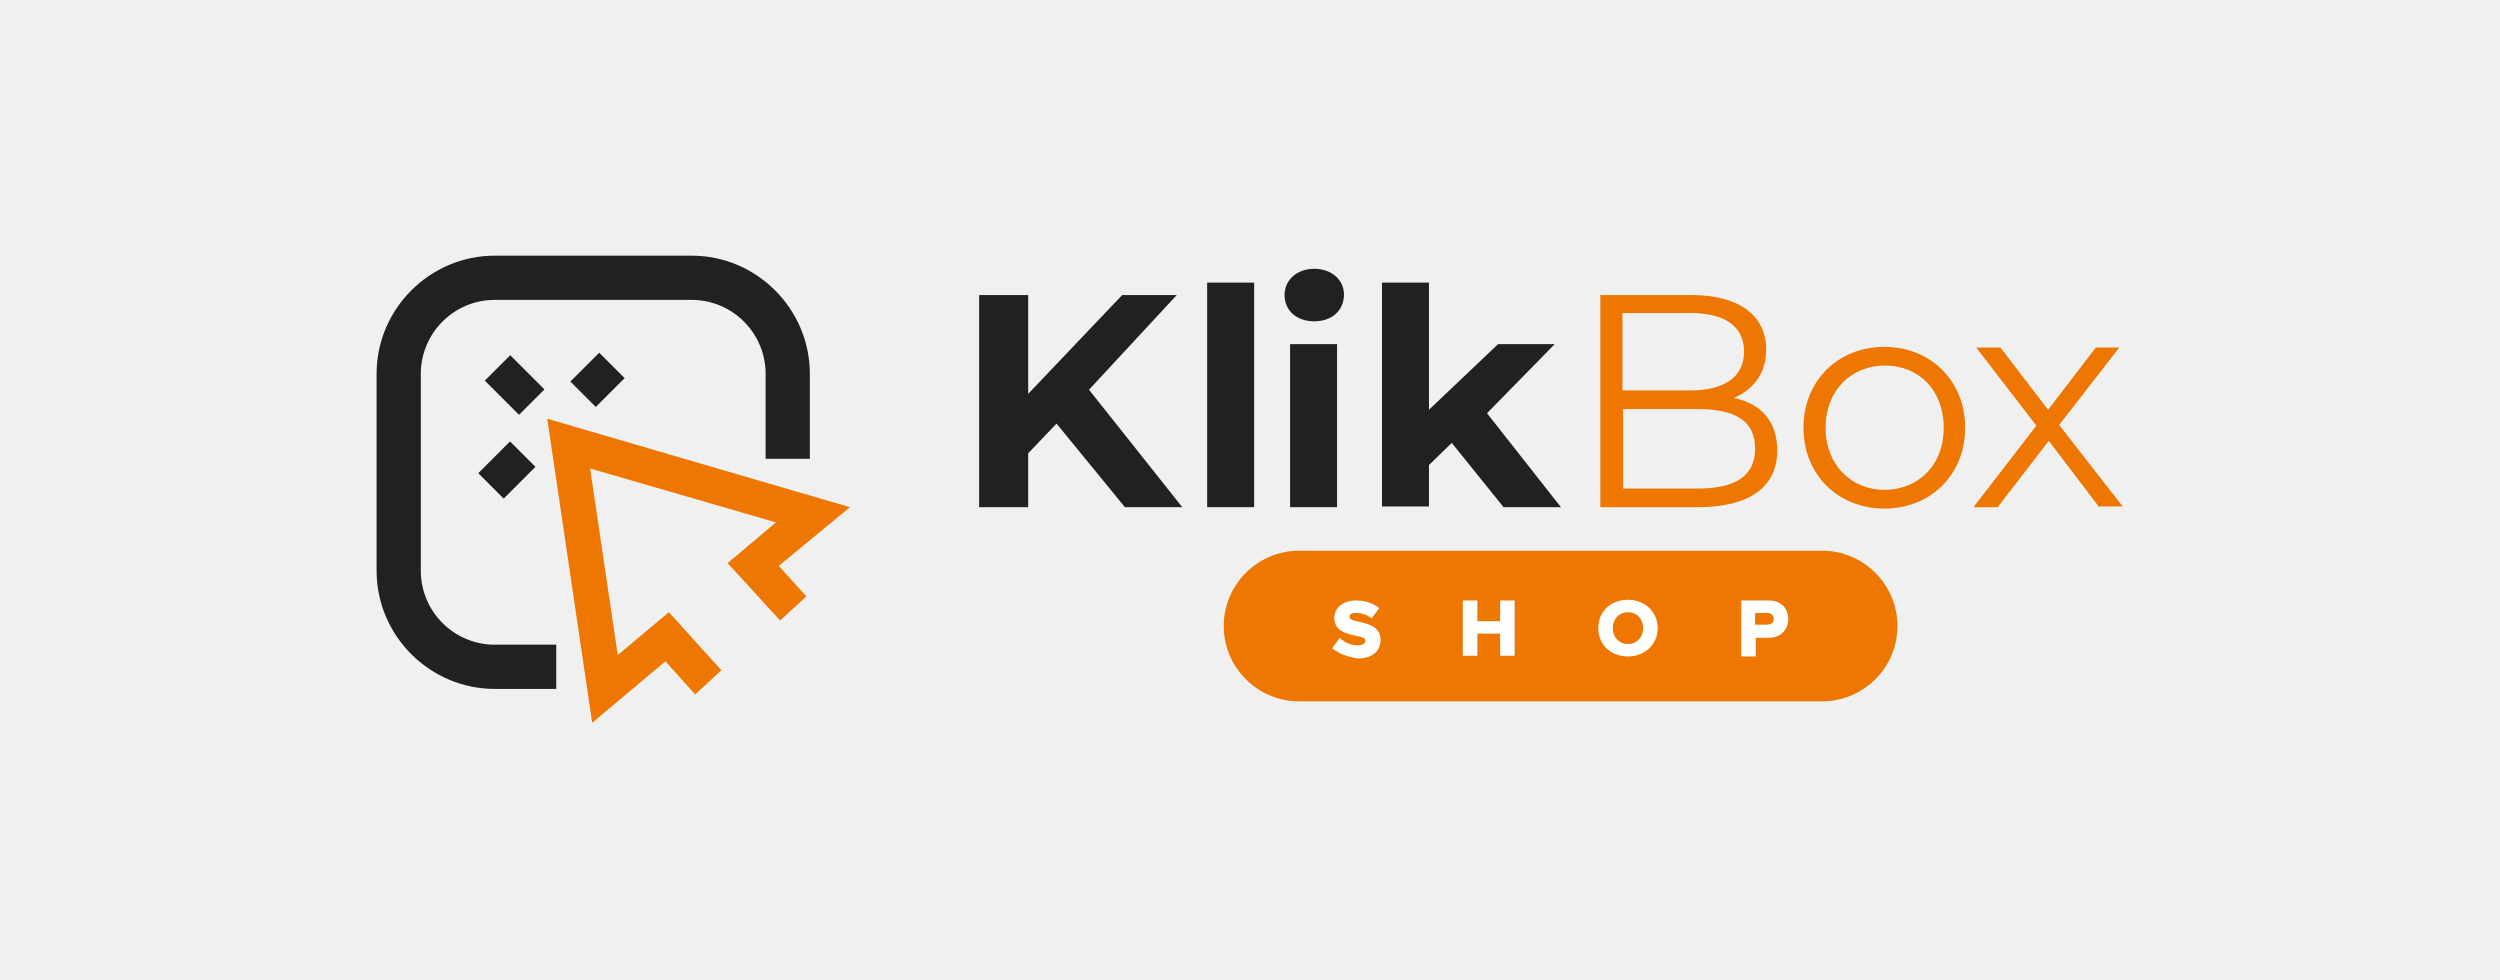
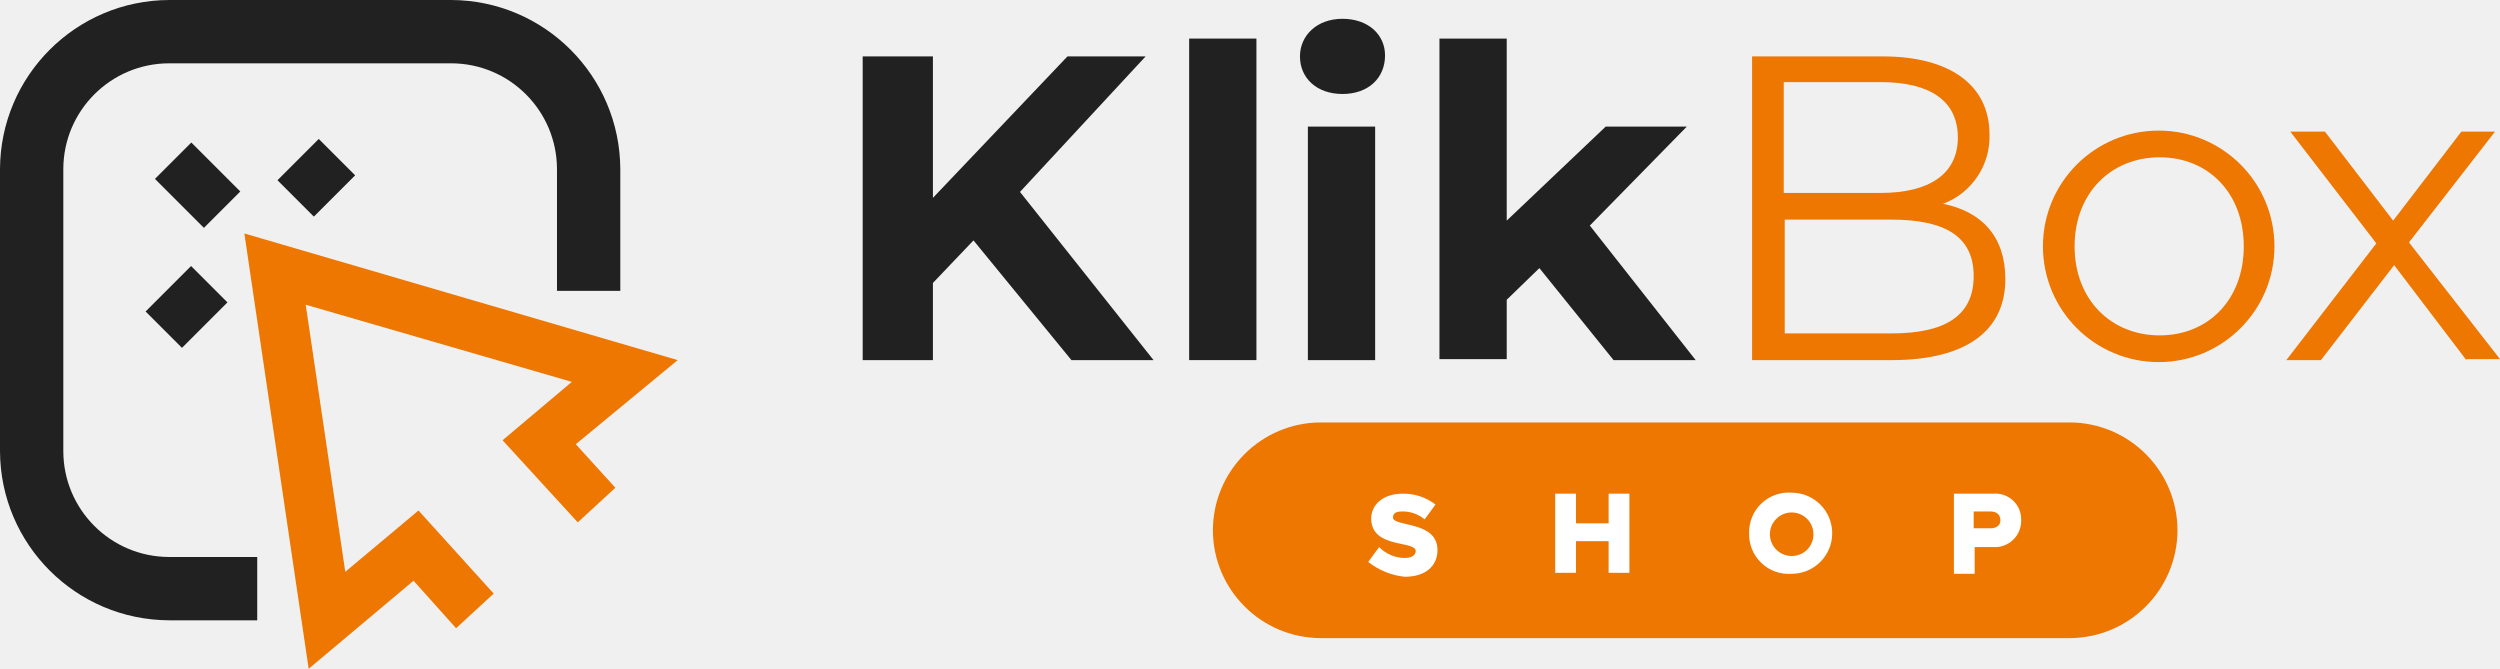
- <svg xmlns="http://www.w3.org/2000/svg" version="1.1" id="Layer_1" x="0px" y="0px" viewBox="0 0 361.8 141.7" style="enable-background:new 0 0 361.8 141.7;" xml:space="preserve">
-   <style type="text/css">
- 	.st0{fill:#ED7700;}
- 	.st1{fill:#212121;}
- 	.st2{fill:#FFFFFF;}
- </style>
-   <g>
-     <path class="st0" d="M263.7,101.5h-75.7c-6,0-10.9-4.9-10.9-10.9v0c0-6,4.9-10.9,10.9-10.9h75.7c6,0,10.9,4.9,10.9,10.9v0   C274.6,96.6,269.7,101.5,263.7,101.5z" />
-     <g>
-       <g>
-         <path class="st1" d="M152.9,61.3l-4.1,4.3v7.8h-7.1V42.7h7.1V57l13.6-14.3h7.9l-12.7,13.7l13.5,17h-8.3L152.9,61.3z" />
-         <path class="st1" d="M174.7,40.9h6.8v32.5h-6.8V40.9z" />
-         <path class="st1" d="M185.9,42.7c0-2.1,1.7-3.8,4.3-3.8c2.5,0,4.3,1.6,4.3,3.7c0,2.3-1.7,3.9-4.3,3.9     C187.6,46.5,185.9,44.9,185.9,42.7z M186.7,49.8h6.8v23.6h-6.8V49.8z" />
-         <path class="st1" d="M210.1,64.1l-3.3,3.2v6H200V40.9h6.8v18.4l10-9.5h8.2l-9.8,10l10.7,13.6h-8.3L210.1,64.1z" />
-         <path class="st0" d="M257.2,65.2c0,5.2-3.9,8.2-11.5,8.2h-14.1V42.7h13.2c6.8,0,10.8,2.9,10.8,7.9c0,3.5-1.9,5.8-4.7,7     C254.9,58.4,257.2,61,257.2,65.2z M234.8,45.4v11.1h9.8c4.9,0,7.8-1.9,7.8-5.6c0-3.7-2.8-5.6-7.8-5.6H234.8z M254,64.9     c0-4-2.9-5.7-8.3-5.7h-10.8v11.5h10.8C251,70.7,254,69,254,64.9z" />
-         <path class="st0" d="M261,61.9c0-6.8,5-11.7,11.7-11.7c6.7,0,11.7,4.9,11.7,11.7c0,6.8-5,11.7-11.7,11.7     C266,73.6,261,68.7,261,61.9z M281.3,61.9c0-5.4-3.6-9-8.5-9c-4.9,0-8.6,3.6-8.6,9c0,5.4,3.7,9,8.6,9     C277.7,70.8,281.3,67.3,281.3,61.9z" />
-         <path class="st0" d="M303.8,73.4l-7.3-9.6l-7.4,9.6h-3.5l9.1-11.8L286,50.3h3.5l6.9,9l6.9-9h3.4l-8.7,11.2l9.2,11.8H303.8z" />
-       </g>
-       <g>
-         <polygon class="st0" points="85.7,104.6 79.2,60.6 123,73.4 112.7,81.9 116.7,86.3 112.9,89.8 105.3,81.5 112.3,75.6 85.4,67.8      89.4,94.8 96.8,88.6 104.4,97 100.6,100.5 96.3,95.7    " />
-       </g>
-       <g>
-         <path class="st1" d="M80.5,99.7h-8.9c-9.4,0-17.1-7.7-17.1-17.1V54.1c0-9.4,7.7-17.1,17.1-17.1h28.5c9.4,0,17.1,7.7,17.1,17.1     v12.3h-6.4V54.1c0-5.9-4.8-10.7-10.7-10.7H71.6c-5.9,0-10.7,4.8-10.7,10.7v28.5c0,5.9,4.8,10.7,10.7,10.7h8.9V99.7z" />
-       </g>
-       <g>
-         <rect x="71.9" y="52.2" transform="matrix(0.7071 -0.7071 0.7071 0.7071 -17.5873 69.0135)" class="st1" width="5.2" height="7" />
-       </g>
-       <g>
-         <rect x="83.5" y="52.4" transform="matrix(0.7071 -0.7071 0.7071 0.7071 -13.5491 77.208)" class="st1" width="5.9" height="5.2" />
-       </g>
-       <g>
-         <rect x="70.1" y="65.4" transform="matrix(0.7071 -0.7071 0.7071 0.7071 -26.5964 71.8038)" class="st1" width="6.5" height="5.2" />
-       </g>
-       <g>
-         <path class="st2" d="M111.4,92.3" />
-       </g>
-     </g>
-     <g>
-       <path class="st2" d="M192.8,93.8l1.1-1.5c0.6,0.6,1.5,1.1,2.6,1.1c0.7,0,1.1-0.3,1.1-0.7c0-1.1-4.5-0.2-4.5-3.3    c0-1.3,1.1-2.5,3.2-2.5c1.3,0,2.4,0.4,3.3,1.1l-1.1,1.5c-0.7-0.6-1.5-0.8-2.3-0.8c-0.6,0-0.9,0.2-0.9,0.6c0,1,4.5,0.3,4.5,3.3    c0,1.6-1.2,2.7-3.3,2.7C194.7,95,193.6,94.5,192.8,93.8z" />
-       <path class="st2" d="M217.1,94.9v-3.2h-3.3v3.2h-2.1v-8h2.1v3h3.3v-3h2.1v8H217.1z" />
-       <path class="st2" d="M231.3,90.9c0-2.4,1.8-4.1,4.3-4.1c2.4,0,4.3,1.7,4.3,4.1S238,95,235.6,95C233.1,95,231.3,93.3,231.3,90.9z     M237.8,90.9c0-1.3-0.9-2.3-2.2-2.3c-1.3,0-2.2,1-2.2,2.3c0,1.3,0.9,2.3,2.2,2.3C236.9,93.2,237.8,92.2,237.8,90.9z" />
-       <path class="st2" d="M252,94.9v-8h4c1.8,0,2.8,1.2,2.8,2.7c0,1.4-1,2.7-2.8,2.7h-1.9v2.7H252z M256.7,89.6c0-0.6-0.4-0.9-1-0.9    h-1.7v1.7h1.7C256.3,90.4,256.7,90.1,256.7,89.6z" />
+ <svg xmlns="http://www.w3.org/2000/svg" viewBox="0 0 252.7 67.6">
+   <defs>
+     <style>.cls-1{fill:#ed7700;}.cls-2{fill:#212121;}.cls-3{fill:#fff;}</style>
+   </defs>
+   <g id="Layer_2" data-name="Layer 2">
+     <g id="Layer_1-2" data-name="Layer 1">
+       <path class="cls-1" d="M209.2,64.5H133.5a10.93,10.93,0,0,1-10.9-10.9h0a10.93,10.93,0,0,1,10.9-10.9h75.7a10.93,10.93,0,0,1,10.9,10.9h0A10.93,10.93,0,0,1,209.2,64.5Z" />
+       <path class="cls-2" d="M98.4,24.3l-4.1,4.3v7.8H87.2V5.7h7.1V20L107.9,5.7h7.9L103.1,19.4l13.5,17h-8.3Z" />
+       <path class="cls-2" d="M120.2,3.9H127V36.4h-6.8Z" />
+       <path class="cls-2" d="M131.4,5.7c0-2.1,1.7-3.8,4.3-3.8S140,3.5,140,5.6c0,2.3-1.7,3.9-4.3,3.9S131.4,7.9,131.4,5.7Zm.8,7.1H139V36.4h-6.8Z" />
+       <path class="cls-2" d="M155.6,27.1l-3.3,3.2v6h-6.8V3.9h6.8V22.3l10-9.5h8.2l-9.8,10,10.7,13.6h-8.3Z" />
+       <path class="cls-1" d="M202.7,28.2c0,5.2-3.9,8.2-11.5,8.2H177.1V5.7h13.2c6.8,0,10.8,2.9,10.8,7.9a7.24,7.24,0,0,1-4.7,7C200.4,21.4,202.7,24,202.7,28.2ZM180.3,8.4V19.5h9.8c4.9,0,7.8-1.9,7.8-5.6s-2.8-5.6-7.8-5.6h-9.8Zm19.2,19.5c0-4-2.9-5.7-8.3-5.7H180.4V33.7h10.8C196.5,33.7,199.5,32,199.5,27.9Z" />
+       <path class="cls-1" d="M206.5,24.9a11.7,11.7,0,0,1,23.4,0,11.7,11.7,0,0,1-23.4,0Zm20.3,0c0-5.4-3.6-9-8.5-9s-8.6,3.6-8.6,9,3.7,9,8.6,9S226.8,30.3,226.8,24.9Z" />
+       <path class="cls-1" d="M249.3,36.4,242,26.8l-7.4,9.6h-3.5l9.1-11.8-8.7-11.3H235l6.9,9,6.9-9h3.4l-8.7,11.2,9.2,11.8h-3.4Z" />
+       <polygon class="cls-1" points="31.2 67.6 24.7 23.6 68.5 36.4 58.2 44.9 62.2 49.3 58.4 52.8 50.8 44.5 57.8 38.6 30.9 30.8 34.9 57.8 42.3 51.6 49.9 60 46.1 63.5 41.8 58.7 31.2 67.6" />
+       <path class="cls-2" d="M26,62.7H17.1A17.16,17.16,0,0,1,0,45.6V17.1A17.16,17.16,0,0,1,17.1,0H45.6A17.16,17.16,0,0,1,62.7,17.1V29.4H56.3V17.1A10.71,10.71,0,0,0,45.6,6.4H17.1A10.71,10.71,0,0,0,6.4,17.1V45.6A10.71,10.71,0,0,0,17.1,56.3H26Z" />
+       <rect class="cls-2" x="17.38" y="15.22" width="5.2" height="7" transform="translate(-7.39 19.61) rotate(-45)" />
+       <rect class="cls-2" x="29.02" y="15.37" width="5.9" height="5.2" transform="translate(-3.34 27.87) rotate(-45)" />
+       <rect class="cls-2" x="15.6" y="28.42" width="6.5" height="5.2" transform="translate(-16.41 22.42) rotate(-45)" />
+       <path class="cls-3" d="M138.3,56.8l1.1-1.5a3.68,3.68,0,0,0,2.6,1.1c.7,0,1.1-.3,1.1-.7,0-1.1-4.5-.2-4.5-3.3,0-1.3,1.1-2.5,3.2-2.5a5.24,5.24,0,0,1,3.3,1.1L144,52.5a3.41,3.41,0,0,0-2.3-.8q-.9,0-.9.6c0,1,4.5.3,4.5,3.3,0,1.6-1.2,2.7-3.3,2.7A7.11,7.11,0,0,1,138.3,56.8Z" />
+       <path class="cls-3" d="M162.6,57.9V54.7h-3.3v3.2h-2.1v-8h2.1v3h3.3v-3h2.1v8Z" />
+       <path class="cls-3" d="M176.8,53.9a4,4,0,0,1,4.3-4.1,4.1,4.1,0,1,1,0,8.2A4,4,0,0,1,176.8,53.9Zm6.5,0a2.2,2.2,0,1,0-2.2,2.3A2.18,2.18,0,0,0,183.3,53.9Z" />
+       <path class="cls-3" d="M197.5,57.9v-8h4a2.6,2.6,0,0,1,2.8,2.7,2.65,2.65,0,0,1-2.8,2.7h-1.9V58h-2.1Zm4.7-5.3c0-.6-.4-.9-1-.9h-1.7v1.7h1.7C201.8,53.4,202.2,53.1,202.2,52.6Z" />
    </g>
  </g>
</svg>
